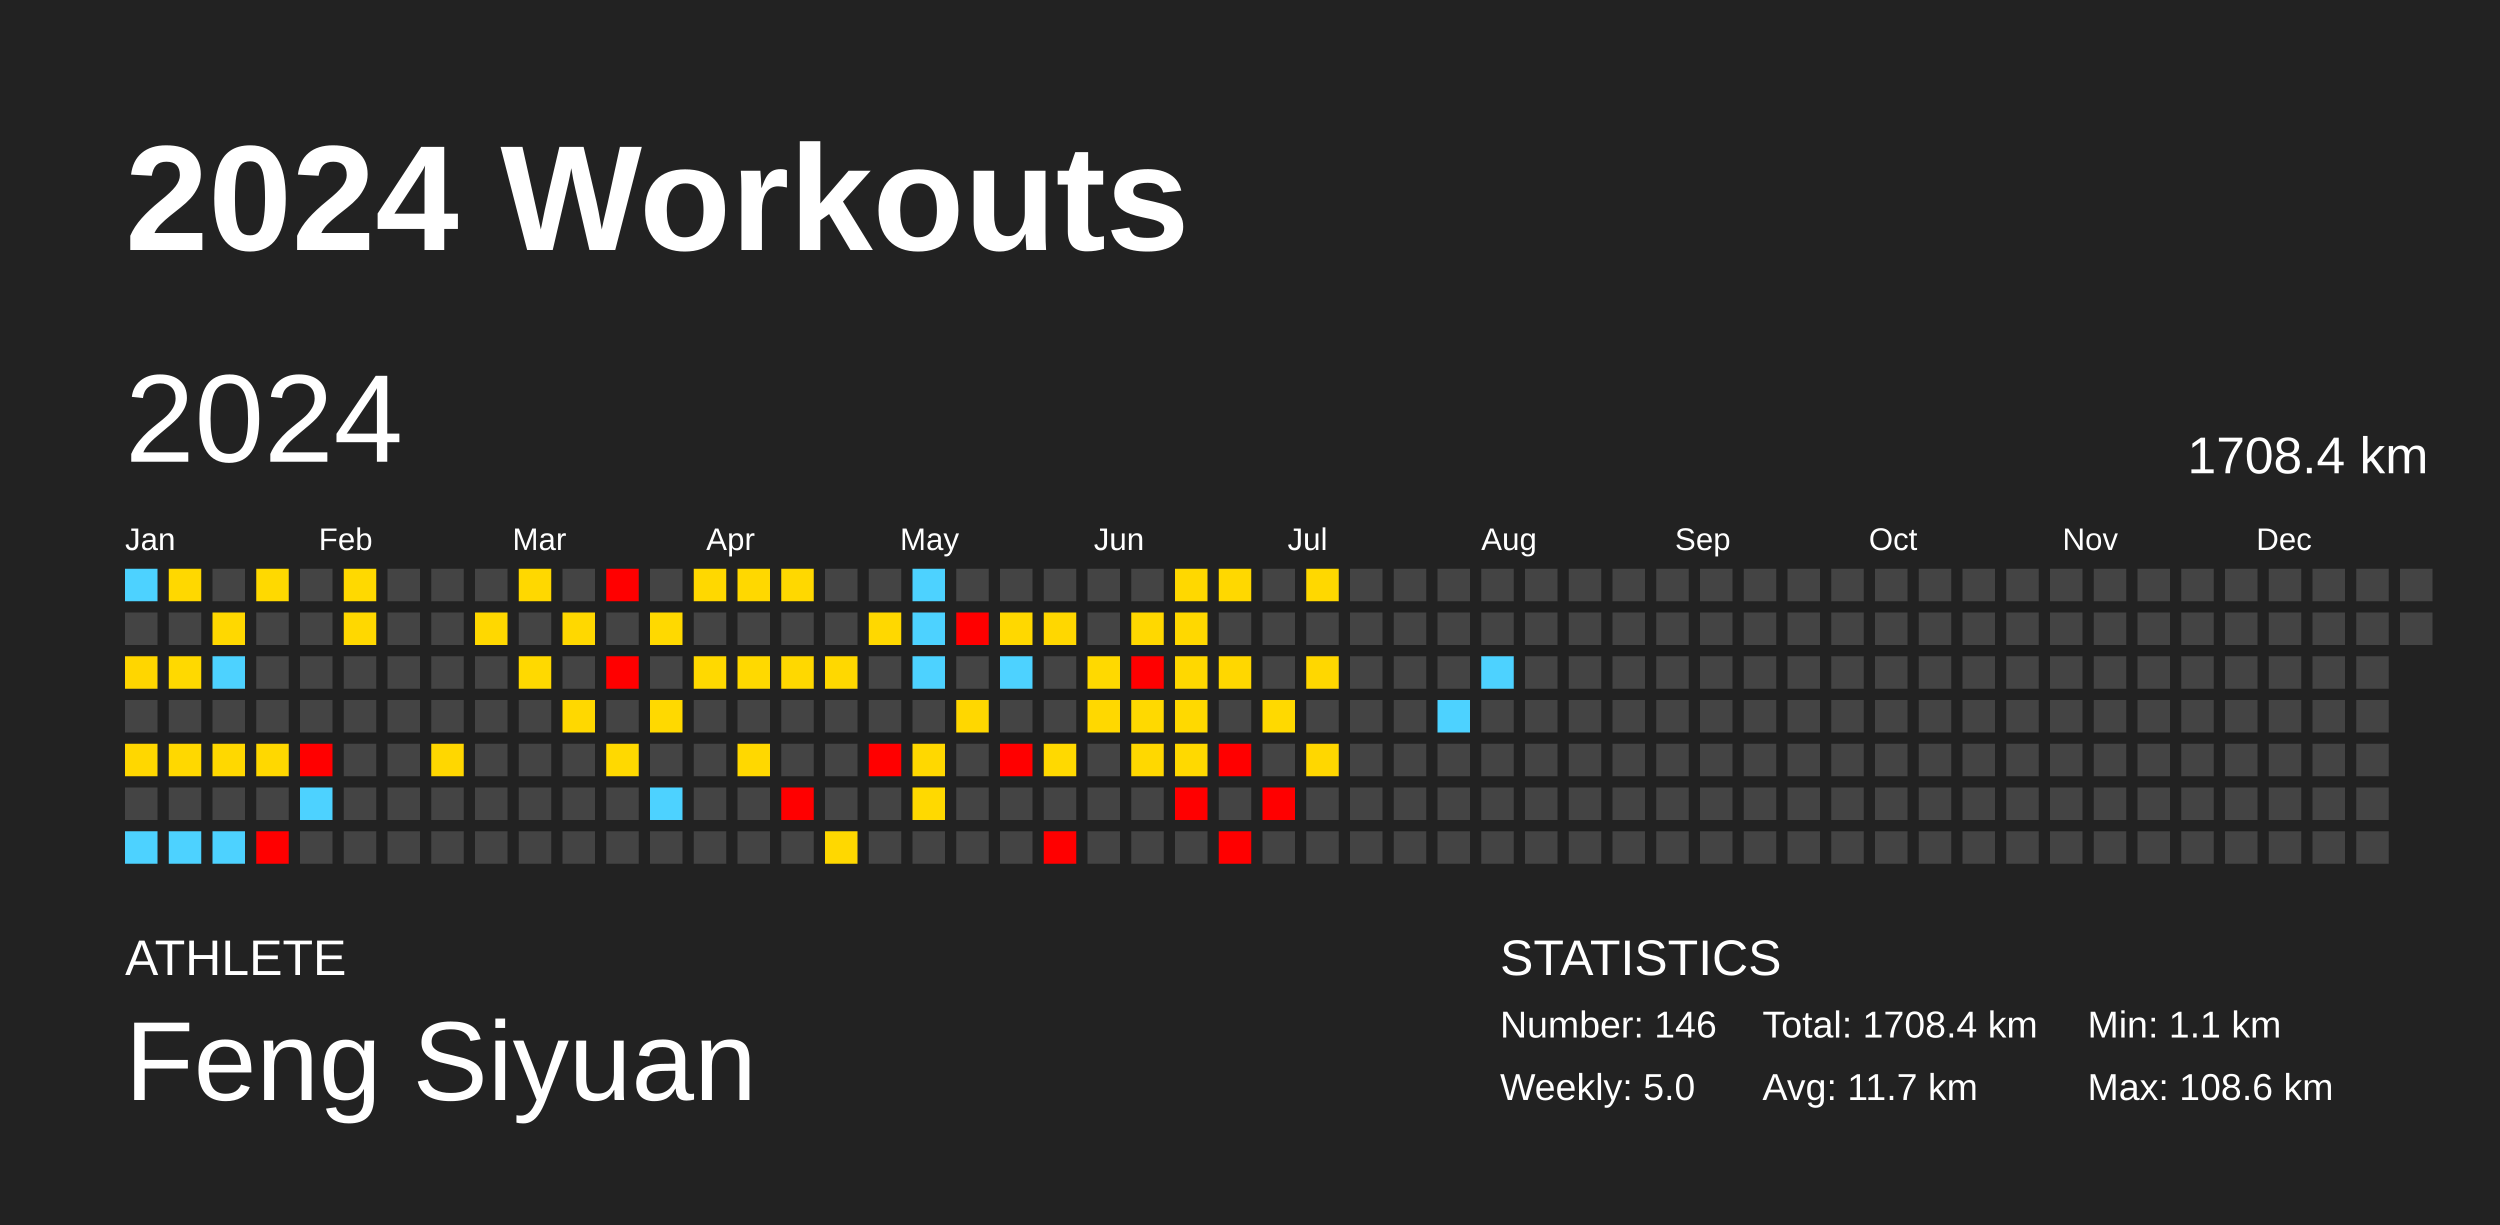
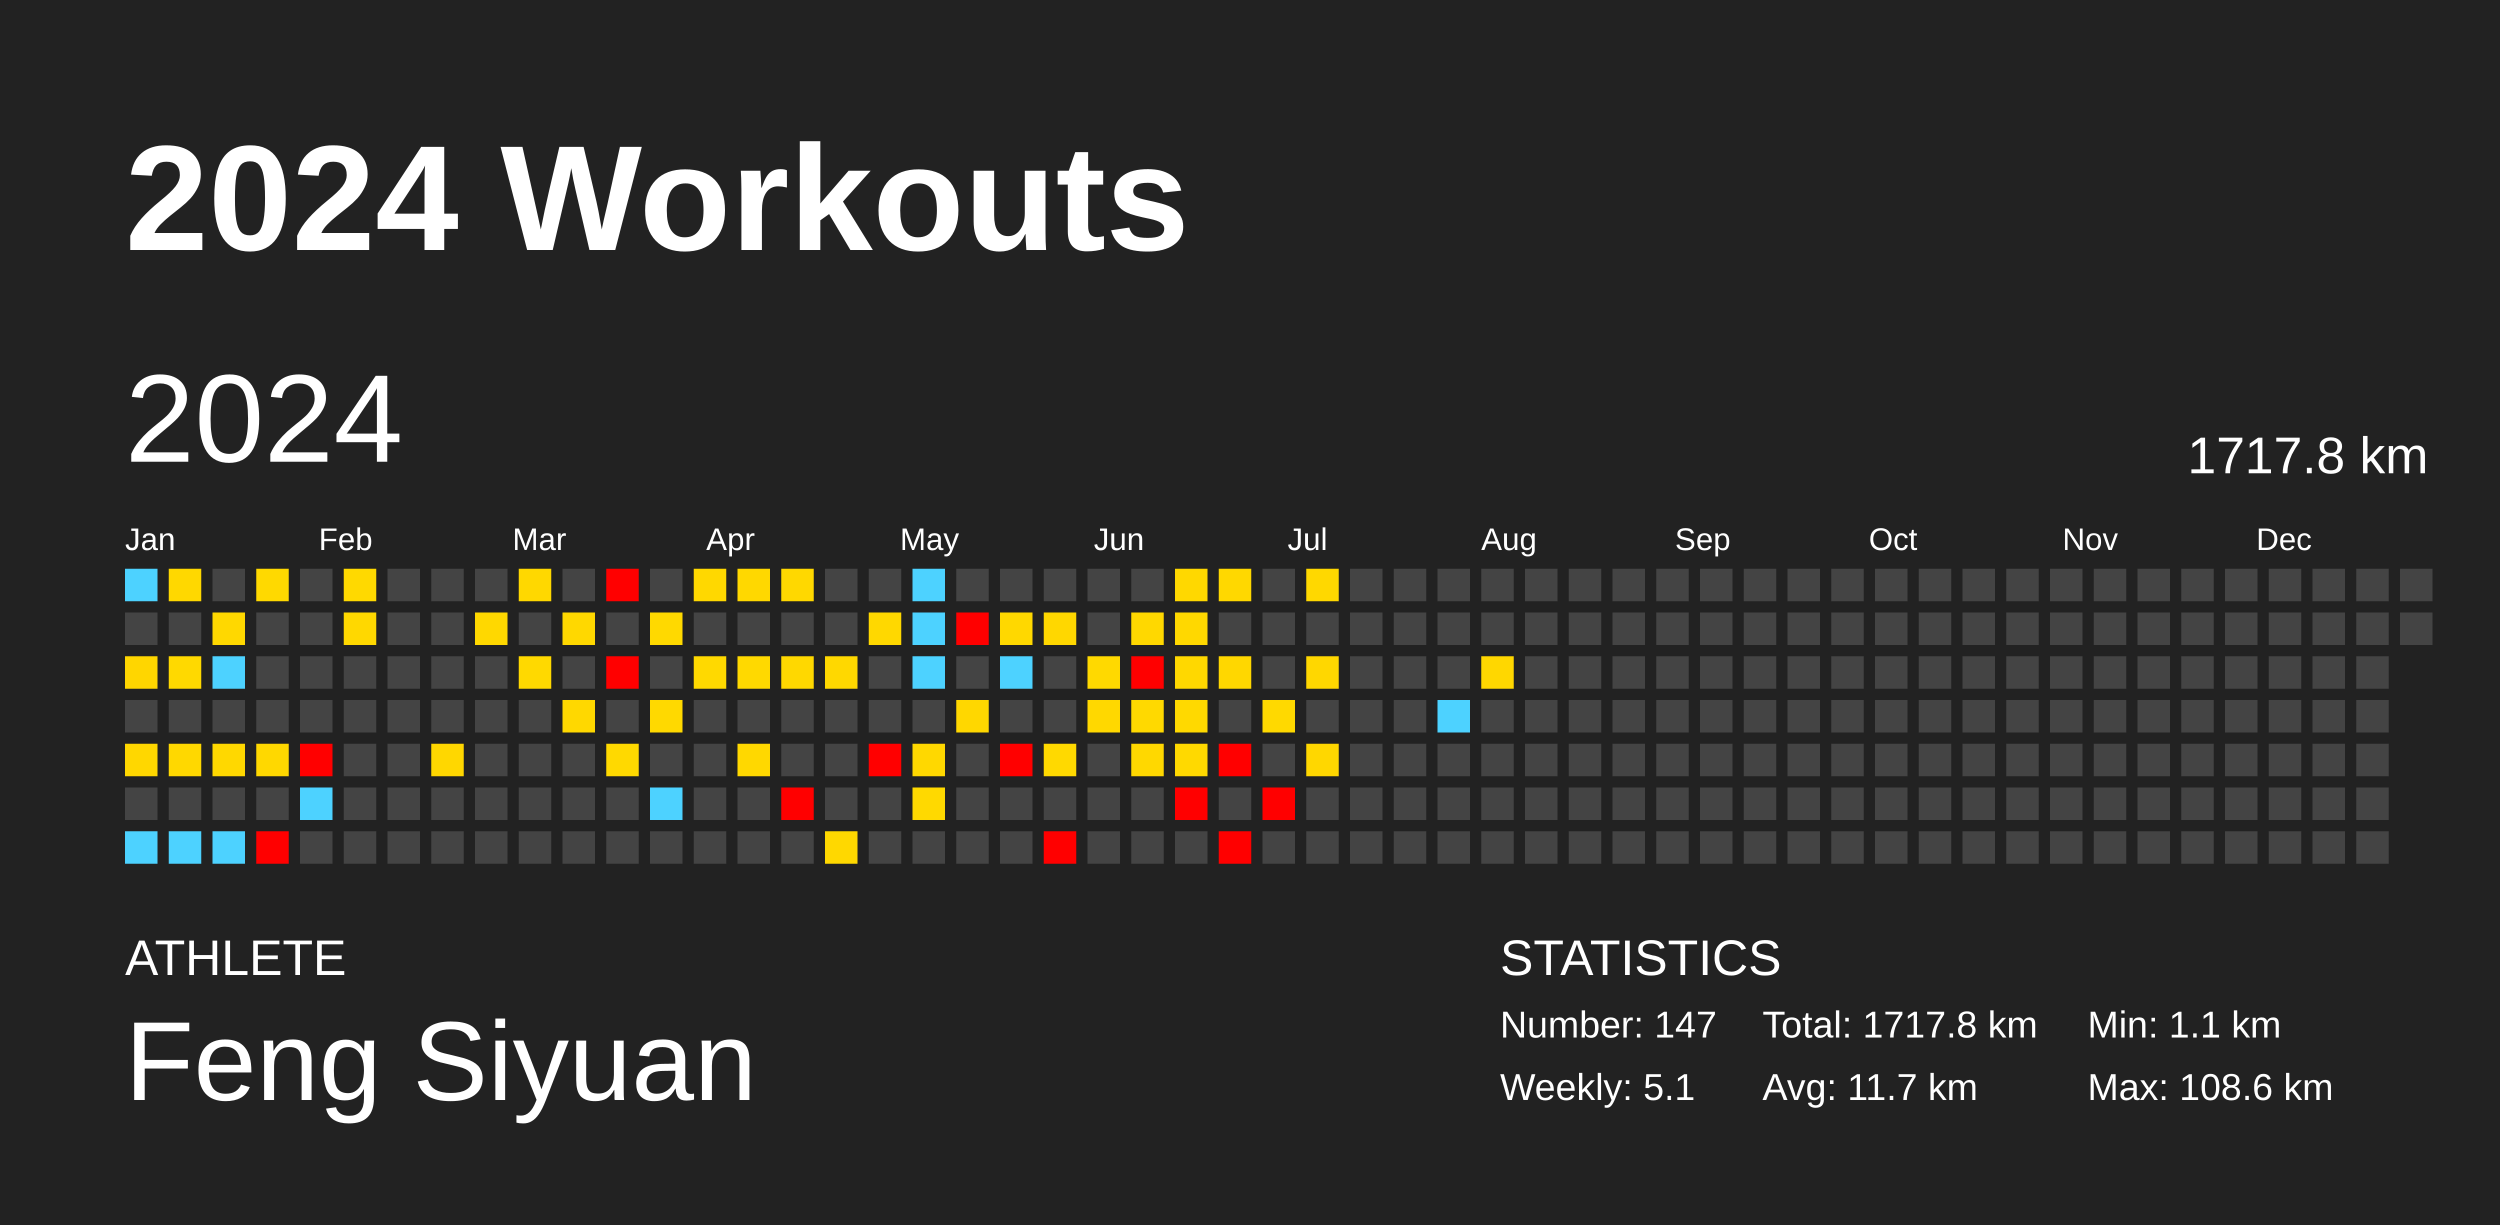
<svg xmlns="http://www.w3.org/2000/svg" baseProfile="full" height="98mm" version="1.1" viewBox="0,0,200,98" width="200mm">
  <defs />
  <rect fill="#222222" height="98" width="200" x="0" y="0" />
  <text fill="#FFFFFF" style="font-size:12px; font-family:Arial; font-weight:bold;" x="10" y="20">2024 Workouts</text>
  <text fill="#FFFFFF" style="font-size:4px; font-family:Arial" x="10" y="78">ATHLETE</text>
  <text fill="#FFFFFF" style="font-size:9px; font-family:Arial" x="10" y="88">Feng Siyuan</text>
  <text fill="#FFFFFF" style="font-size:4px; font-family:Arial" x="120" y="78">STATISTICS</text>
-   <text fill="#FFFFFF" style="font-size:3px; font-family:Arial" x="120" y="83">Number: 146</text>
-   <text fill="#FFFFFF" style="font-size:3px; font-family:Arial" x="120" y="88">Weekly: 5.0</text>
-   <text fill="#FFFFFF" style="font-size:3px; font-family:Arial" x="141" y="83">Total: 1708.4 km</text>
+   <text fill="#FFFFFF" style="font-size:3px; font-family:Arial" x="120" y="83">Number: 147</text>
+   <text fill="#FFFFFF" style="font-size:3px; font-family:Arial" x="120" y="88">Weekly: 5.1</text>
+   <text fill="#FFFFFF" style="font-size:3px; font-family:Arial" x="141" y="83">Total: 1717.8 km</text>
  <text fill="#FFFFFF" style="font-size:3px; font-family:Arial" x="141" y="88">Avg: 11.7 km</text>
  <text fill="#FFFFFF" style="font-size:3px; font-family:Arial" x="167" y="83">Min: 1.1 km</text>
  <text fill="#FFFFFF" style="font-size:3px; font-family:Arial" x="167" y="88">Max: 108.6 km</text>
  <text dominant-baseline="hanging" fill="#FFFFFF" style="font-size:10.0px; font-family:Arial;" x="10" y="30">2024</text>
-   <text dominant-baseline="hanging" fill="#FFFFFF" style="font-size:4.125px; font-family:Arial;" x="175" y="35">1708.4 km</text>
+   <text dominant-baseline="hanging" fill="#FFFFFF" style="font-size:4.125px; font-family:Arial;" x="175" y="35">1717.8 km</text>
  <text fill="#FFFFFF" style="font-size:2.5px; font-family:Arial" x="10.0" y="44">Jan</text>
  <text fill="#FFFFFF" style="font-size:2.5px; font-family:Arial" x="25.5" y="44">Feb</text>
  <text fill="#FFFFFF" style="font-size:2.5px; font-family:Arial" x="41.0" y="44">Mar</text>
  <text fill="#FFFFFF" style="font-size:2.5px; font-family:Arial" x="56.5" y="44">Apr</text>
  <text fill="#FFFFFF" style="font-size:2.5px; font-family:Arial" x="72.0" y="44">May</text>
  <text fill="#FFFFFF" style="font-size:2.5px; font-family:Arial" x="87.5" y="44">Jun</text>
  <text fill="#FFFFFF" style="font-size:2.5px; font-family:Arial" x="103.0" y="44">Jul</text>
  <text fill="#FFFFFF" style="font-size:2.5px; font-family:Arial" x="118.5" y="44">Aug</text>
  <text fill="#FFFFFF" style="font-size:2.5px; font-family:Arial" x="134.0" y="44">Sep</text>
  <text fill="#FFFFFF" style="font-size:2.5px; font-family:Arial" x="149.5" y="44">Oct</text>
  <text fill="#FFFFFF" style="font-size:2.5px; font-family:Arial" x="165.0" y="44">Nov</text>
  <text fill="#FFFFFF" style="font-size:2.5px; font-family:Arial" x="180.5" y="44">Dec</text>
  <rect fill="#4dd2ff" height="2.6" width="2.6" x="10.0" y="45.5" />
  <rect fill="#444444" height="2.6" width="2.6" x="10.0" y="49.0" />
  <rect fill="#ffd600" height="2.6" width="2.6" x="10.0" y="52.5" />
  <rect fill="#444444" height="2.6" width="2.6" x="10.0" y="56.0" />
  <rect fill="#ffd700" height="2.6" width="2.6" x="10.0" y="59.5" />
  <rect fill="#444444" height="2.6" width="2.6" x="10.0" y="63.0" />
  <rect fill="#4dd2ff" height="2.6" width="2.6" x="10.0" y="66.5" />
  <rect fill="#ffd800" height="2.6" width="2.6" x="13.5" y="45.5" />
  <rect fill="#444444" height="2.6" width="2.6" x="13.5" y="49.0" />
  <rect fill="#ffd900" height="2.6" width="2.6" x="13.5" y="52.5" />
  <rect fill="#444444" height="2.6" width="2.6" x="13.5" y="56.0" />
  <rect fill="#ffd800" height="2.6" width="2.6" x="13.5" y="59.5" />
  <rect fill="#444444" height="2.6" width="2.6" x="13.5" y="63.0" />
  <rect fill="#4dd2ff" height="2.6" width="2.6" x="13.5" y="66.5" />
  <rect fill="#444444" height="2.6" width="2.6" x="17.0" y="45.5" />
  <rect fill="#ffd800" height="2.6" width="2.6" x="17.0" y="49.0" />
  <rect fill="#4dd2ff" height="2.6" width="2.6" x="17.0" y="52.5" />
  <rect fill="#444444" height="2.6" width="2.6" x="17.0" y="56.0" />
  <rect fill="#ffd800" height="2.6" width="2.6" x="17.0" y="59.5" />
  <rect fill="#444444" height="2.6" width="2.6" x="17.0" y="63.0" />
  <rect fill="#4dd2ff" height="2.6" width="2.6" x="17.0" y="66.5" />
  <rect fill="#ffd900" height="2.6" width="2.6" x="20.5" y="45.5" />
  <rect fill="#444444" height="2.6" width="2.6" x="20.5" y="49.0" />
  <rect fill="#444444" height="2.6" width="2.6" x="20.5" y="52.5" />
  <rect fill="#444444" height="2.6" width="2.6" x="20.5" y="56.0" />
  <rect fill="#ffd800" height="2.6" width="2.6" x="20.5" y="59.5" />
  <rect fill="#444444" height="2.6" width="2.6" x="20.5" y="63.0" />
  <rect fill="red" height="2.6" width="2.6" x="20.5" y="66.5" />
  <rect fill="#444444" height="2.6" width="2.6" x="24.0" y="45.5" />
  <rect fill="#444444" height="2.6" width="2.6" x="24.0" y="49.0" />
  <rect fill="#444444" height="2.6" width="2.6" x="24.0" y="52.5" />
  <rect fill="#444444" height="2.6" width="2.6" x="24.0" y="56.0" />
  <rect fill="red" height="2.6" width="2.6" x="24.0" y="59.5" />
  <rect fill="#4dd2ff" height="2.6" width="2.6" x="24.0" y="63.0" />
  <rect fill="#444444" height="2.6" width="2.6" x="24.0" y="66.5" />
  <rect fill="#ffd900" height="2.6" width="2.6" x="27.5" y="45.5" />
  <rect fill="#ffd800" height="2.6" width="2.6" x="27.5" y="49.0" />
  <rect fill="#444444" height="2.6" width="2.6" x="27.5" y="52.5" />
  <rect fill="#444444" height="2.6" width="2.6" x="27.5" y="56.0" />
  <rect fill="#444444" height="2.6" width="2.6" x="27.5" y="59.5" />
  <rect fill="#444444" height="2.6" width="2.6" x="27.5" y="63.0" />
  <rect fill="#444444" height="2.6" width="2.6" x="27.5" y="66.5" />
  <rect fill="#444444" height="2.6" width="2.6" x="31.0" y="45.5" />
  <rect fill="#444444" height="2.6" width="2.6" x="31.0" y="49.0" />
  <rect fill="#444444" height="2.6" width="2.6" x="31.0" y="52.5" />
  <rect fill="#444444" height="2.6" width="2.6" x="31.0" y="56.0" />
  <rect fill="#444444" height="2.6" width="2.6" x="31.0" y="59.5" />
  <rect fill="#444444" height="2.6" width="2.6" x="31.0" y="63.0" />
  <rect fill="#444444" height="2.6" width="2.6" x="31.0" y="66.5" />
  <rect fill="#444444" height="2.6" width="2.6" x="34.5" y="45.5" />
  <rect fill="#444444" height="2.6" width="2.6" x="34.5" y="49.0" />
  <rect fill="#444444" height="2.6" width="2.6" x="34.5" y="52.5" />
  <rect fill="#444444" height="2.6" width="2.6" x="34.5" y="56.0" />
  <rect fill="#ffd700" height="2.6" width="2.6" x="34.5" y="59.5" />
  <rect fill="#444444" height="2.6" width="2.6" x="34.5" y="63.0" />
  <rect fill="#444444" height="2.6" width="2.6" x="34.5" y="66.5" />
  <rect fill="#444444" height="2.6" width="2.6" x="38.0" y="45.5" />
  <rect fill="#ffd800" height="2.6" width="2.6" x="38.0" y="49.0" />
  <rect fill="#444444" height="2.6" width="2.6" x="38.0" y="52.5" />
  <rect fill="#444444" height="2.6" width="2.6" x="38.0" y="56.0" />
  <rect fill="#444444" height="2.6" width="2.6" x="38.0" y="59.5" />
  <rect fill="#444444" height="2.6" width="2.6" x="38.0" y="63.0" />
  <rect fill="#444444" height="2.6" width="2.6" x="38.0" y="66.5" />
  <rect fill="#ffd800" height="2.6" width="2.6" x="41.5" y="45.5" />
  <rect fill="#444444" height="2.6" width="2.6" x="41.5" y="49.0" />
  <rect fill="#ffd900" height="2.6" width="2.6" x="41.5" y="52.5" />
  <rect fill="#444444" height="2.6" width="2.6" x="41.5" y="56.0" />
  <rect fill="#444444" height="2.6" width="2.6" x="41.5" y="59.5" />
  <rect fill="#444444" height="2.6" width="2.6" x="41.5" y="63.0" />
  <rect fill="#444444" height="2.6" width="2.6" x="41.5" y="66.5" />
  <rect fill="#444444" height="2.6" width="2.6" x="45.0" y="45.5" />
  <rect fill="#ffd800" height="2.6" width="2.6" x="45.0" y="49.0" />
  <rect fill="#444444" height="2.6" width="2.6" x="45.0" y="52.5" />
  <rect fill="#ffd800" height="2.6" width="2.6" x="45.0" y="56.0" />
  <rect fill="#444444" height="2.6" width="2.6" x="45.0" y="59.5" />
  <rect fill="#444444" height="2.6" width="2.6" x="45.0" y="63.0" />
  <rect fill="#444444" height="2.6" width="2.6" x="45.0" y="66.5" />
  <rect fill="red" height="2.6" width="2.6" x="48.5" y="45.5" />
  <rect fill="#444444" height="2.6" width="2.6" x="48.5" y="49.0" />
  <rect fill="red" height="2.6" width="2.6" x="48.5" y="52.5" />
  <rect fill="#444444" height="2.6" width="2.6" x="48.5" y="56.0" />
  <rect fill="#ffd900" height="2.6" width="2.6" x="48.5" y="59.5" />
  <rect fill="#444444" height="2.6" width="2.6" x="48.5" y="63.0" />
  <rect fill="#444444" height="2.6" width="2.6" x="48.5" y="66.5" />
  <rect fill="#444444" height="2.6" width="2.6" x="52.0" y="45.5" />
  <rect fill="#ffd900" height="2.6" width="2.6" x="52.0" y="49.0" />
  <rect fill="#444444" height="2.6" width="2.6" x="52.0" y="52.5" />
  <rect fill="#ffd900" height="2.6" width="2.6" x="52.0" y="56.0" />
  <rect fill="#444444" height="2.6" width="2.6" x="52.0" y="59.5" />
  <rect fill="#4dd2ff" height="2.6" width="2.6" x="52.0" y="63.0" />
  <rect fill="#444444" height="2.6" width="2.6" x="52.0" y="66.5" />
  <rect fill="#ffd800" height="2.6" width="2.6" x="55.5" y="45.5" />
  <rect fill="#444444" height="2.6" width="2.6" x="55.5" y="49.0" />
  <rect fill="#ffd900" height="2.6" width="2.6" x="55.5" y="52.5" />
  <rect fill="#444444" height="2.6" width="2.6" x="55.5" y="56.0" />
  <rect fill="#444444" height="2.6" width="2.6" x="55.5" y="59.5" />
  <rect fill="#444444" height="2.6" width="2.6" x="55.5" y="63.0" />
  <rect fill="#444444" height="2.6" width="2.6" x="55.5" y="66.5" />
  <rect fill="#ffd800" height="2.6" width="2.6" x="59.0" y="45.5" />
  <rect fill="#444444" height="2.6" width="2.6" x="59.0" y="49.0" />
  <rect fill="#ffd900" height="2.6" width="2.6" x="59.0" y="52.5" />
  <rect fill="#444444" height="2.6" width="2.6" x="59.0" y="56.0" />
  <rect fill="#ffd800" height="2.6" width="2.6" x="59.0" y="59.5" />
  <rect fill="#444444" height="2.6" width="2.6" x="59.0" y="63.0" />
  <rect fill="#444444" height="2.6" width="2.6" x="59.0" y="66.5" />
  <rect fill="#ffd800" height="2.6" width="2.6" x="62.5" y="45.5" />
  <rect fill="#444444" height="2.6" width="2.6" x="62.5" y="49.0" />
  <rect fill="#ffd800" height="2.6" width="2.6" x="62.5" y="52.5" />
  <rect fill="#444444" height="2.6" width="2.6" x="62.5" y="56.0" />
  <rect fill="#444444" height="2.6" width="2.6" x="62.5" y="59.5" />
  <rect fill="red" height="2.6" width="2.6" x="62.5" y="63.0" />
  <rect fill="#444444" height="2.6" width="2.6" x="62.5" y="66.5" />
  <rect fill="#444444" height="2.6" width="2.6" x="66.0" y="45.5" />
  <rect fill="#444444" height="2.6" width="2.6" x="66.0" y="49.0" />
  <rect fill="#ffd800" height="2.6" width="2.6" x="66.0" y="52.5" />
  <rect fill="#444444" height="2.6" width="2.6" x="66.0" y="56.0" />
  <rect fill="#444444" height="2.6" width="2.6" x="66.0" y="59.5" />
  <rect fill="#444444" height="2.6" width="2.6" x="66.0" y="63.0" />
  <rect fill="#ffd800" height="2.6" width="2.6" x="66.0" y="66.5" />
  <rect fill="#444444" height="2.6" width="2.6" x="69.5" y="45.5" />
  <rect fill="#ffd800" height="2.6" width="2.6" x="69.5" y="49.0" />
  <rect fill="#444444" height="2.6" width="2.6" x="69.5" y="52.5" />
  <rect fill="#444444" height="2.6" width="2.6" x="69.5" y="56.0" />
  <rect fill="red" height="2.6" width="2.6" x="69.5" y="59.5" />
  <rect fill="#444444" height="2.6" width="2.6" x="69.5" y="63.0" />
  <rect fill="#444444" height="2.6" width="2.6" x="69.5" y="66.5" />
  <rect fill="#4dd2ff" height="2.6" width="2.6" x="73.0" y="45.5" />
  <rect fill="#4dd2ff" height="2.6" width="2.6" x="73.0" y="49.0" />
  <rect fill="#4dd2ff" height="2.6" width="2.6" x="73.0" y="52.5" />
  <rect fill="#444444" height="2.6" width="2.6" x="73.0" y="56.0" />
  <rect fill="#ffd800" height="2.6" width="2.6" x="73.0" y="59.5" />
  <rect fill="#ffd900" height="2.6" width="2.6" x="73.0" y="63.0" />
  <rect fill="#444444" height="2.6" width="2.6" x="73.0" y="66.5" />
  <rect fill="#444444" height="2.6" width="2.6" x="76.5" y="45.5" />
  <rect fill="red" height="2.6" width="2.6" x="76.5" y="49.0" />
  <rect fill="#444444" height="2.6" width="2.6" x="76.5" y="52.5" />
  <rect fill="#ffd700" height="2.6" width="2.6" x="76.5" y="56.0" />
  <rect fill="#444444" height="2.6" width="2.6" x="76.5" y="59.5" />
  <rect fill="#444444" height="2.6" width="2.6" x="76.5" y="63.0" />
  <rect fill="#444444" height="2.6" width="2.6" x="76.5" y="66.5" />
  <rect fill="#444444" height="2.6" width="2.6" x="80.0" y="45.5" />
  <rect fill="#ffd800" height="2.6" width="2.6" x="80.0" y="49.0" />
  <rect fill="#4dd2ff" height="2.6" width="2.6" x="80.0" y="52.5" />
  <rect fill="#444444" height="2.6" width="2.6" x="80.0" y="56.0" />
  <rect fill="red" height="2.6" width="2.6" x="80.0" y="59.5" />
  <rect fill="#444444" height="2.6" width="2.6" x="80.0" y="63.0" />
  <rect fill="#444444" height="2.6" width="2.6" x="80.0" y="66.5" />
  <rect fill="#444444" height="2.6" width="2.6" x="83.5" y="45.5" />
  <rect fill="#ffd700" height="2.6" width="2.6" x="83.5" y="49.0" />
  <rect fill="#444444" height="2.6" width="2.6" x="83.5" y="52.5" />
  <rect fill="#444444" height="2.6" width="2.6" x="83.5" y="56.0" />
  <rect fill="#ffd900" height="2.6" width="2.6" x="83.5" y="59.5" />
  <rect fill="#444444" height="2.6" width="2.6" x="83.5" y="63.0" />
  <rect fill="red" height="2.6" width="2.6" x="83.5" y="66.5" />
  <rect fill="#444444" height="2.6" width="2.6" x="87.0" y="45.5" />
  <rect fill="#444444" height="2.6" width="2.6" x="87.0" y="49.0" />
  <rect fill="#ffd900" height="2.6" width="2.6" x="87.0" y="52.5" />
  <rect fill="#ffd800" height="2.6" width="2.6" x="87.0" y="56.0" />
  <rect fill="#444444" height="2.6" width="2.6" x="87.0" y="59.5" />
  <rect fill="#444444" height="2.6" width="2.6" x="87.0" y="63.0" />
  <rect fill="#444444" height="2.6" width="2.6" x="87.0" y="66.5" />
  <rect fill="#444444" height="2.6" width="2.6" x="90.5" y="45.5" />
  <rect fill="#ffd800" height="2.6" width="2.6" x="90.5" y="49.0" />
  <rect fill="red" height="2.6" width="2.6" x="90.5" y="52.5" />
  <rect fill="#ffd900" height="2.6" width="2.6" x="90.5" y="56.0" />
  <rect fill="#ffd800" height="2.6" width="2.6" x="90.5" y="59.5" />
  <rect fill="#444444" height="2.6" width="2.6" x="90.5" y="63.0" />
  <rect fill="#444444" height="2.6" width="2.6" x="90.5" y="66.5" />
  <rect fill="#ffd800" height="2.6" width="2.6" x="94.0" y="45.5" />
  <rect fill="#ffd800" height="2.6" width="2.6" x="94.0" y="49.0" />
  <rect fill="#ffd800" height="2.6" width="2.6" x="94.0" y="52.5" />
  <rect fill="#ffd900" height="2.6" width="2.6" x="94.0" y="56.0" />
  <rect fill="#ffd900" height="2.6" width="2.6" x="94.0" y="59.5" />
  <rect fill="red" height="2.6" width="2.6" x="94.0" y="63.0" />
  <rect fill="#444444" height="2.6" width="2.6" x="94.0" y="66.5" />
  <rect fill="#ffd800" height="2.6" width="2.6" x="97.5" y="45.5" />
  <rect fill="#444444" height="2.6" width="2.6" x="97.5" y="49.0" />
  <rect fill="#ffd700" height="2.6" width="2.6" x="97.5" y="52.5" />
  <rect fill="#444444" height="2.6" width="2.6" x="97.5" y="56.0" />
  <rect fill="red" height="2.6" width="2.6" x="97.5" y="59.5" />
  <rect fill="#444444" height="2.6" width="2.6" x="97.5" y="63.0" />
  <rect fill="red" height="2.6" width="2.6" x="97.5" y="66.5" />
  <rect fill="#444444" height="2.6" width="2.6" x="101.0" y="45.5" />
  <rect fill="#444444" height="2.6" width="2.6" x="101.0" y="49.0" />
  <rect fill="#444444" height="2.6" width="2.6" x="101.0" y="52.5" />
  <rect fill="#ffd900" height="2.6" width="2.6" x="101.0" y="56.0" />
  <rect fill="#444444" height="2.6" width="2.6" x="101.0" y="59.5" />
  <rect fill="red" height="2.6" width="2.6" x="101.0" y="63.0" />
  <rect fill="#444444" height="2.6" width="2.6" x="101.0" y="66.5" />
  <rect fill="#ffd800" height="2.6" width="2.6" x="104.5" y="45.5" />
  <rect fill="#444444" height="2.6" width="2.6" x="104.5" y="49.0" />
  <rect fill="#ffd700" height="2.6" width="2.6" x="104.5" y="52.5" />
  <rect fill="#444444" height="2.6" width="2.6" x="104.5" y="56.0" />
  <rect fill="#ffd700" height="2.6" width="2.6" x="104.5" y="59.5" />
  <rect fill="#444444" height="2.6" width="2.6" x="104.5" y="63.0" />
  <rect fill="#444444" height="2.6" width="2.6" x="104.5" y="66.5" />
  <rect fill="#444444" height="2.6" width="2.6" x="108.0" y="45.5" />
  <rect fill="#444444" height="2.6" width="2.6" x="108.0" y="49.0" />
  <rect fill="#444444" height="2.6" width="2.6" x="108.0" y="52.5" />
  <rect fill="#444444" height="2.6" width="2.6" x="108.0" y="56.0" />
  <rect fill="#444444" height="2.6" width="2.6" x="108.0" y="59.5" />
  <rect fill="#444444" height="2.6" width="2.6" x="108.0" y="63.0" />
  <rect fill="#444444" height="2.6" width="2.6" x="108.0" y="66.5" />
  <rect fill="#444444" height="2.6" width="2.6" x="111.5" y="45.5" />
  <rect fill="#444444" height="2.6" width="2.6" x="111.5" y="49.0" />
  <rect fill="#444444" height="2.6" width="2.6" x="111.5" y="52.5" />
  <rect fill="#444444" height="2.6" width="2.6" x="111.5" y="56.0" />
  <rect fill="#444444" height="2.6" width="2.6" x="111.5" y="59.5" />
  <rect fill="#444444" height="2.6" width="2.6" x="111.5" y="63.0" />
  <rect fill="#444444" height="2.6" width="2.6" x="111.5" y="66.5" />
  <rect fill="#444444" height="2.6" width="2.6" x="115.0" y="45.5" />
  <rect fill="#444444" height="2.6" width="2.6" x="115.0" y="49.0" />
  <rect fill="#444444" height="2.6" width="2.6" x="115.0" y="52.5" />
  <rect fill="#4dd2ff" height="2.6" width="2.6" x="115.0" y="56.0" />
  <rect fill="#444444" height="2.6" width="2.6" x="115.0" y="59.5" />
  <rect fill="#444444" height="2.6" width="2.6" x="115.0" y="63.0" />
  <rect fill="#444444" height="2.6" width="2.6" x="115.0" y="66.5" />
  <rect fill="#444444" height="2.6" width="2.6" x="118.5" y="45.5" />
  <rect fill="#444444" height="2.6" width="2.6" x="118.5" y="49.0" />
-   <rect fill="#4dd2ff" height="2.6" width="2.6" x="118.5" y="52.5" />
+   <rect fill="#ffd700" height="2.6" width="2.6" x="118.5" y="52.5" />
  <rect fill="#444444" height="2.6" width="2.6" x="118.5" y="56.0" />
  <rect fill="#444444" height="2.6" width="2.6" x="118.5" y="59.5" />
  <rect fill="#444444" height="2.6" width="2.6" x="118.5" y="63.0" />
  <rect fill="#444444" height="2.6" width="2.6" x="118.5" y="66.5" />
  <rect fill="#444444" height="2.6" width="2.6" x="122.0" y="45.5" />
  <rect fill="#444444" height="2.6" width="2.6" x="122.0" y="49.0" />
  <rect fill="#444444" height="2.6" width="2.6" x="122.0" y="52.5" />
  <rect fill="#444444" height="2.6" width="2.6" x="122.0" y="56.0" />
  <rect fill="#444444" height="2.6" width="2.6" x="122.0" y="59.5" />
  <rect fill="#444444" height="2.6" width="2.6" x="122.0" y="63.0" />
  <rect fill="#444444" height="2.6" width="2.6" x="122.0" y="66.5" />
  <rect fill="#444444" height="2.6" width="2.6" x="125.5" y="45.5" />
  <rect fill="#444444" height="2.6" width="2.6" x="125.5" y="49.0" />
  <rect fill="#444444" height="2.6" width="2.6" x="125.5" y="52.5" />
  <rect fill="#444444" height="2.6" width="2.6" x="125.5" y="56.0" />
  <rect fill="#444444" height="2.6" width="2.6" x="125.5" y="59.5" />
  <rect fill="#444444" height="2.6" width="2.6" x="125.5" y="63.0" />
  <rect fill="#444444" height="2.6" width="2.6" x="125.5" y="66.5" />
  <rect fill="#444444" height="2.6" width="2.6" x="129.0" y="45.5" />
  <rect fill="#444444" height="2.6" width="2.6" x="129.0" y="49.0" />
  <rect fill="#444444" height="2.6" width="2.6" x="129.0" y="52.5" />
  <rect fill="#444444" height="2.6" width="2.6" x="129.0" y="56.0" />
  <rect fill="#444444" height="2.6" width="2.6" x="129.0" y="59.5" />
  <rect fill="#444444" height="2.6" width="2.6" x="129.0" y="63.0" />
  <rect fill="#444444" height="2.6" width="2.6" x="129.0" y="66.5" />
  <rect fill="#444444" height="2.6" width="2.6" x="132.5" y="45.5" />
  <rect fill="#444444" height="2.6" width="2.6" x="132.5" y="49.0" />
  <rect fill="#444444" height="2.6" width="2.6" x="132.5" y="52.5" />
  <rect fill="#444444" height="2.6" width="2.6" x="132.5" y="56.0" />
  <rect fill="#444444" height="2.6" width="2.6" x="132.5" y="59.5" />
  <rect fill="#444444" height="2.6" width="2.6" x="132.5" y="63.0" />
  <rect fill="#444444" height="2.6" width="2.6" x="132.5" y="66.5" />
  <rect fill="#444444" height="2.6" width="2.6" x="136.0" y="45.5" />
  <rect fill="#444444" height="2.6" width="2.6" x="136.0" y="49.0" />
  <rect fill="#444444" height="2.6" width="2.6" x="136.0" y="52.5" />
  <rect fill="#444444" height="2.6" width="2.6" x="136.0" y="56.0" />
  <rect fill="#444444" height="2.6" width="2.6" x="136.0" y="59.5" />
  <rect fill="#444444" height="2.6" width="2.6" x="136.0" y="63.0" />
  <rect fill="#444444" height="2.6" width="2.6" x="136.0" y="66.5" />
  <rect fill="#444444" height="2.6" width="2.6" x="139.5" y="45.5" />
  <rect fill="#444444" height="2.6" width="2.6" x="139.5" y="49.0" />
  <rect fill="#444444" height="2.6" width="2.6" x="139.5" y="52.5" />
  <rect fill="#444444" height="2.6" width="2.6" x="139.5" y="56.0" />
  <rect fill="#444444" height="2.6" width="2.6" x="139.5" y="59.5" />
  <rect fill="#444444" height="2.6" width="2.6" x="139.5" y="63.0" />
  <rect fill="#444444" height="2.6" width="2.6" x="139.5" y="66.5" />
  <rect fill="#444444" height="2.6" width="2.6" x="143.0" y="45.5" />
  <rect fill="#444444" height="2.6" width="2.6" x="143.0" y="49.0" />
  <rect fill="#444444" height="2.6" width="2.6" x="143.0" y="52.5" />
  <rect fill="#444444" height="2.6" width="2.6" x="143.0" y="56.0" />
  <rect fill="#444444" height="2.6" width="2.6" x="143.0" y="59.5" />
  <rect fill="#444444" height="2.6" width="2.6" x="143.0" y="63.0" />
  <rect fill="#444444" height="2.6" width="2.6" x="143.0" y="66.5" />
  <rect fill="#444444" height="2.6" width="2.6" x="146.5" y="45.5" />
  <rect fill="#444444" height="2.6" width="2.6" x="146.5" y="49.0" />
  <rect fill="#444444" height="2.6" width="2.6" x="146.5" y="52.5" />
  <rect fill="#444444" height="2.6" width="2.6" x="146.5" y="56.0" />
  <rect fill="#444444" height="2.6" width="2.6" x="146.5" y="59.5" />
  <rect fill="#444444" height="2.6" width="2.6" x="146.5" y="63.0" />
  <rect fill="#444444" height="2.6" width="2.6" x="146.5" y="66.5" />
  <rect fill="#444444" height="2.6" width="2.6" x="150.0" y="45.5" />
  <rect fill="#444444" height="2.6" width="2.6" x="150.0" y="49.0" />
  <rect fill="#444444" height="2.6" width="2.6" x="150.0" y="52.5" />
  <rect fill="#444444" height="2.6" width="2.6" x="150.0" y="56.0" />
  <rect fill="#444444" height="2.6" width="2.6" x="150.0" y="59.5" />
  <rect fill="#444444" height="2.6" width="2.6" x="150.0" y="63.0" />
  <rect fill="#444444" height="2.6" width="2.6" x="150.0" y="66.5" />
  <rect fill="#444444" height="2.6" width="2.6" x="153.5" y="45.5" />
  <rect fill="#444444" height="2.6" width="2.6" x="153.5" y="49.0" />
  <rect fill="#444444" height="2.6" width="2.6" x="153.5" y="52.5" />
  <rect fill="#444444" height="2.6" width="2.6" x="153.5" y="56.0" />
  <rect fill="#444444" height="2.6" width="2.6" x="153.5" y="59.5" />
  <rect fill="#444444" height="2.6" width="2.6" x="153.5" y="63.0" />
  <rect fill="#444444" height="2.6" width="2.6" x="153.5" y="66.5" />
  <rect fill="#444444" height="2.6" width="2.6" x="157.0" y="45.5" />
  <rect fill="#444444" height="2.6" width="2.6" x="157.0" y="49.0" />
  <rect fill="#444444" height="2.6" width="2.6" x="157.0" y="52.5" />
  <rect fill="#444444" height="2.6" width="2.6" x="157.0" y="56.0" />
  <rect fill="#444444" height="2.6" width="2.6" x="157.0" y="59.5" />
  <rect fill="#444444" height="2.6" width="2.6" x="157.0" y="63.0" />
  <rect fill="#444444" height="2.6" width="2.6" x="157.0" y="66.5" />
  <rect fill="#444444" height="2.6" width="2.6" x="160.5" y="45.5" />
  <rect fill="#444444" height="2.6" width="2.6" x="160.5" y="49.0" />
  <rect fill="#444444" height="2.6" width="2.6" x="160.5" y="52.5" />
  <rect fill="#444444" height="2.6" width="2.6" x="160.5" y="56.0" />
  <rect fill="#444444" height="2.6" width="2.6" x="160.5" y="59.5" />
  <rect fill="#444444" height="2.6" width="2.6" x="160.5" y="63.0" />
  <rect fill="#444444" height="2.6" width="2.6" x="160.5" y="66.5" />
  <rect fill="#444444" height="2.6" width="2.6" x="164.0" y="45.5" />
  <rect fill="#444444" height="2.6" width="2.6" x="164.0" y="49.0" />
  <rect fill="#444444" height="2.6" width="2.6" x="164.0" y="52.5" />
  <rect fill="#444444" height="2.6" width="2.6" x="164.0" y="56.0" />
  <rect fill="#444444" height="2.6" width="2.6" x="164.0" y="59.5" />
  <rect fill="#444444" height="2.6" width="2.6" x="164.0" y="63.0" />
  <rect fill="#444444" height="2.6" width="2.6" x="164.0" y="66.5" />
  <rect fill="#444444" height="2.6" width="2.6" x="167.5" y="45.5" />
  <rect fill="#444444" height="2.6" width="2.6" x="167.5" y="49.0" />
  <rect fill="#444444" height="2.6" width="2.6" x="167.5" y="52.5" />
  <rect fill="#444444" height="2.6" width="2.6" x="167.5" y="56.0" />
  <rect fill="#444444" height="2.6" width="2.6" x="167.5" y="59.5" />
  <rect fill="#444444" height="2.6" width="2.6" x="167.5" y="63.0" />
  <rect fill="#444444" height="2.6" width="2.6" x="167.5" y="66.5" />
  <rect fill="#444444" height="2.6" width="2.6" x="171.0" y="45.5" />
  <rect fill="#444444" height="2.6" width="2.6" x="171.0" y="49.0" />
  <rect fill="#444444" height="2.6" width="2.6" x="171.0" y="52.5" />
  <rect fill="#444444" height="2.6" width="2.6" x="171.0" y="56.0" />
  <rect fill="#444444" height="2.6" width="2.6" x="171.0" y="59.5" />
  <rect fill="#444444" height="2.6" width="2.6" x="171.0" y="63.0" />
  <rect fill="#444444" height="2.6" width="2.6" x="171.0" y="66.5" />
  <rect fill="#444444" height="2.6" width="2.6" x="174.5" y="45.5" />
  <rect fill="#444444" height="2.6" width="2.6" x="174.5" y="49.0" />
  <rect fill="#444444" height="2.6" width="2.6" x="174.5" y="52.5" />
  <rect fill="#444444" height="2.6" width="2.6" x="174.5" y="56.0" />
  <rect fill="#444444" height="2.6" width="2.6" x="174.5" y="59.5" />
  <rect fill="#444444" height="2.6" width="2.6" x="174.5" y="63.0" />
  <rect fill="#444444" height="2.6" width="2.6" x="174.5" y="66.5" />
  <rect fill="#444444" height="2.6" width="2.6" x="178.0" y="45.5" />
  <rect fill="#444444" height="2.6" width="2.6" x="178.0" y="49.0" />
  <rect fill="#444444" height="2.6" width="2.6" x="178.0" y="52.5" />
  <rect fill="#444444" height="2.6" width="2.6" x="178.0" y="56.0" />
  <rect fill="#444444" height="2.6" width="2.6" x="178.0" y="59.5" />
  <rect fill="#444444" height="2.6" width="2.6" x="178.0" y="63.0" />
  <rect fill="#444444" height="2.6" width="2.6" x="178.0" y="66.5" />
  <rect fill="#444444" height="2.6" width="2.6" x="181.5" y="45.5" />
  <rect fill="#444444" height="2.6" width="2.6" x="181.5" y="49.0" />
  <rect fill="#444444" height="2.6" width="2.6" x="181.5" y="52.5" />
  <rect fill="#444444" height="2.6" width="2.6" x="181.5" y="56.0" />
  <rect fill="#444444" height="2.6" width="2.6" x="181.5" y="59.5" />
  <rect fill="#444444" height="2.6" width="2.6" x="181.5" y="63.0" />
  <rect fill="#444444" height="2.6" width="2.6" x="181.5" y="66.5" />
  <rect fill="#444444" height="2.6" width="2.6" x="185.0" y="45.5" />
  <rect fill="#444444" height="2.6" width="2.6" x="185.0" y="49.0" />
  <rect fill="#444444" height="2.6" width="2.6" x="185.0" y="52.5" />
  <rect fill="#444444" height="2.6" width="2.6" x="185.0" y="56.0" />
  <rect fill="#444444" height="2.6" width="2.6" x="185.0" y="59.5" />
  <rect fill="#444444" height="2.6" width="2.6" x="185.0" y="63.0" />
  <rect fill="#444444" height="2.6" width="2.6" x="185.0" y="66.5" />
  <rect fill="#444444" height="2.6" width="2.6" x="188.5" y="45.5" />
  <rect fill="#444444" height="2.6" width="2.6" x="188.5" y="49.0" />
  <rect fill="#444444" height="2.6" width="2.6" x="188.5" y="52.5" />
  <rect fill="#444444" height="2.6" width="2.6" x="188.5" y="56.0" />
  <rect fill="#444444" height="2.6" width="2.6" x="188.5" y="59.5" />
  <rect fill="#444444" height="2.6" width="2.6" x="188.5" y="63.0" />
  <rect fill="#444444" height="2.6" width="2.6" x="188.5" y="66.5" />
  <rect fill="#444444" height="2.6" width="2.6" x="192.0" y="45.5" />
  <rect fill="#444444" height="2.6" width="2.6" x="192.0" y="49.0" />
</svg>
